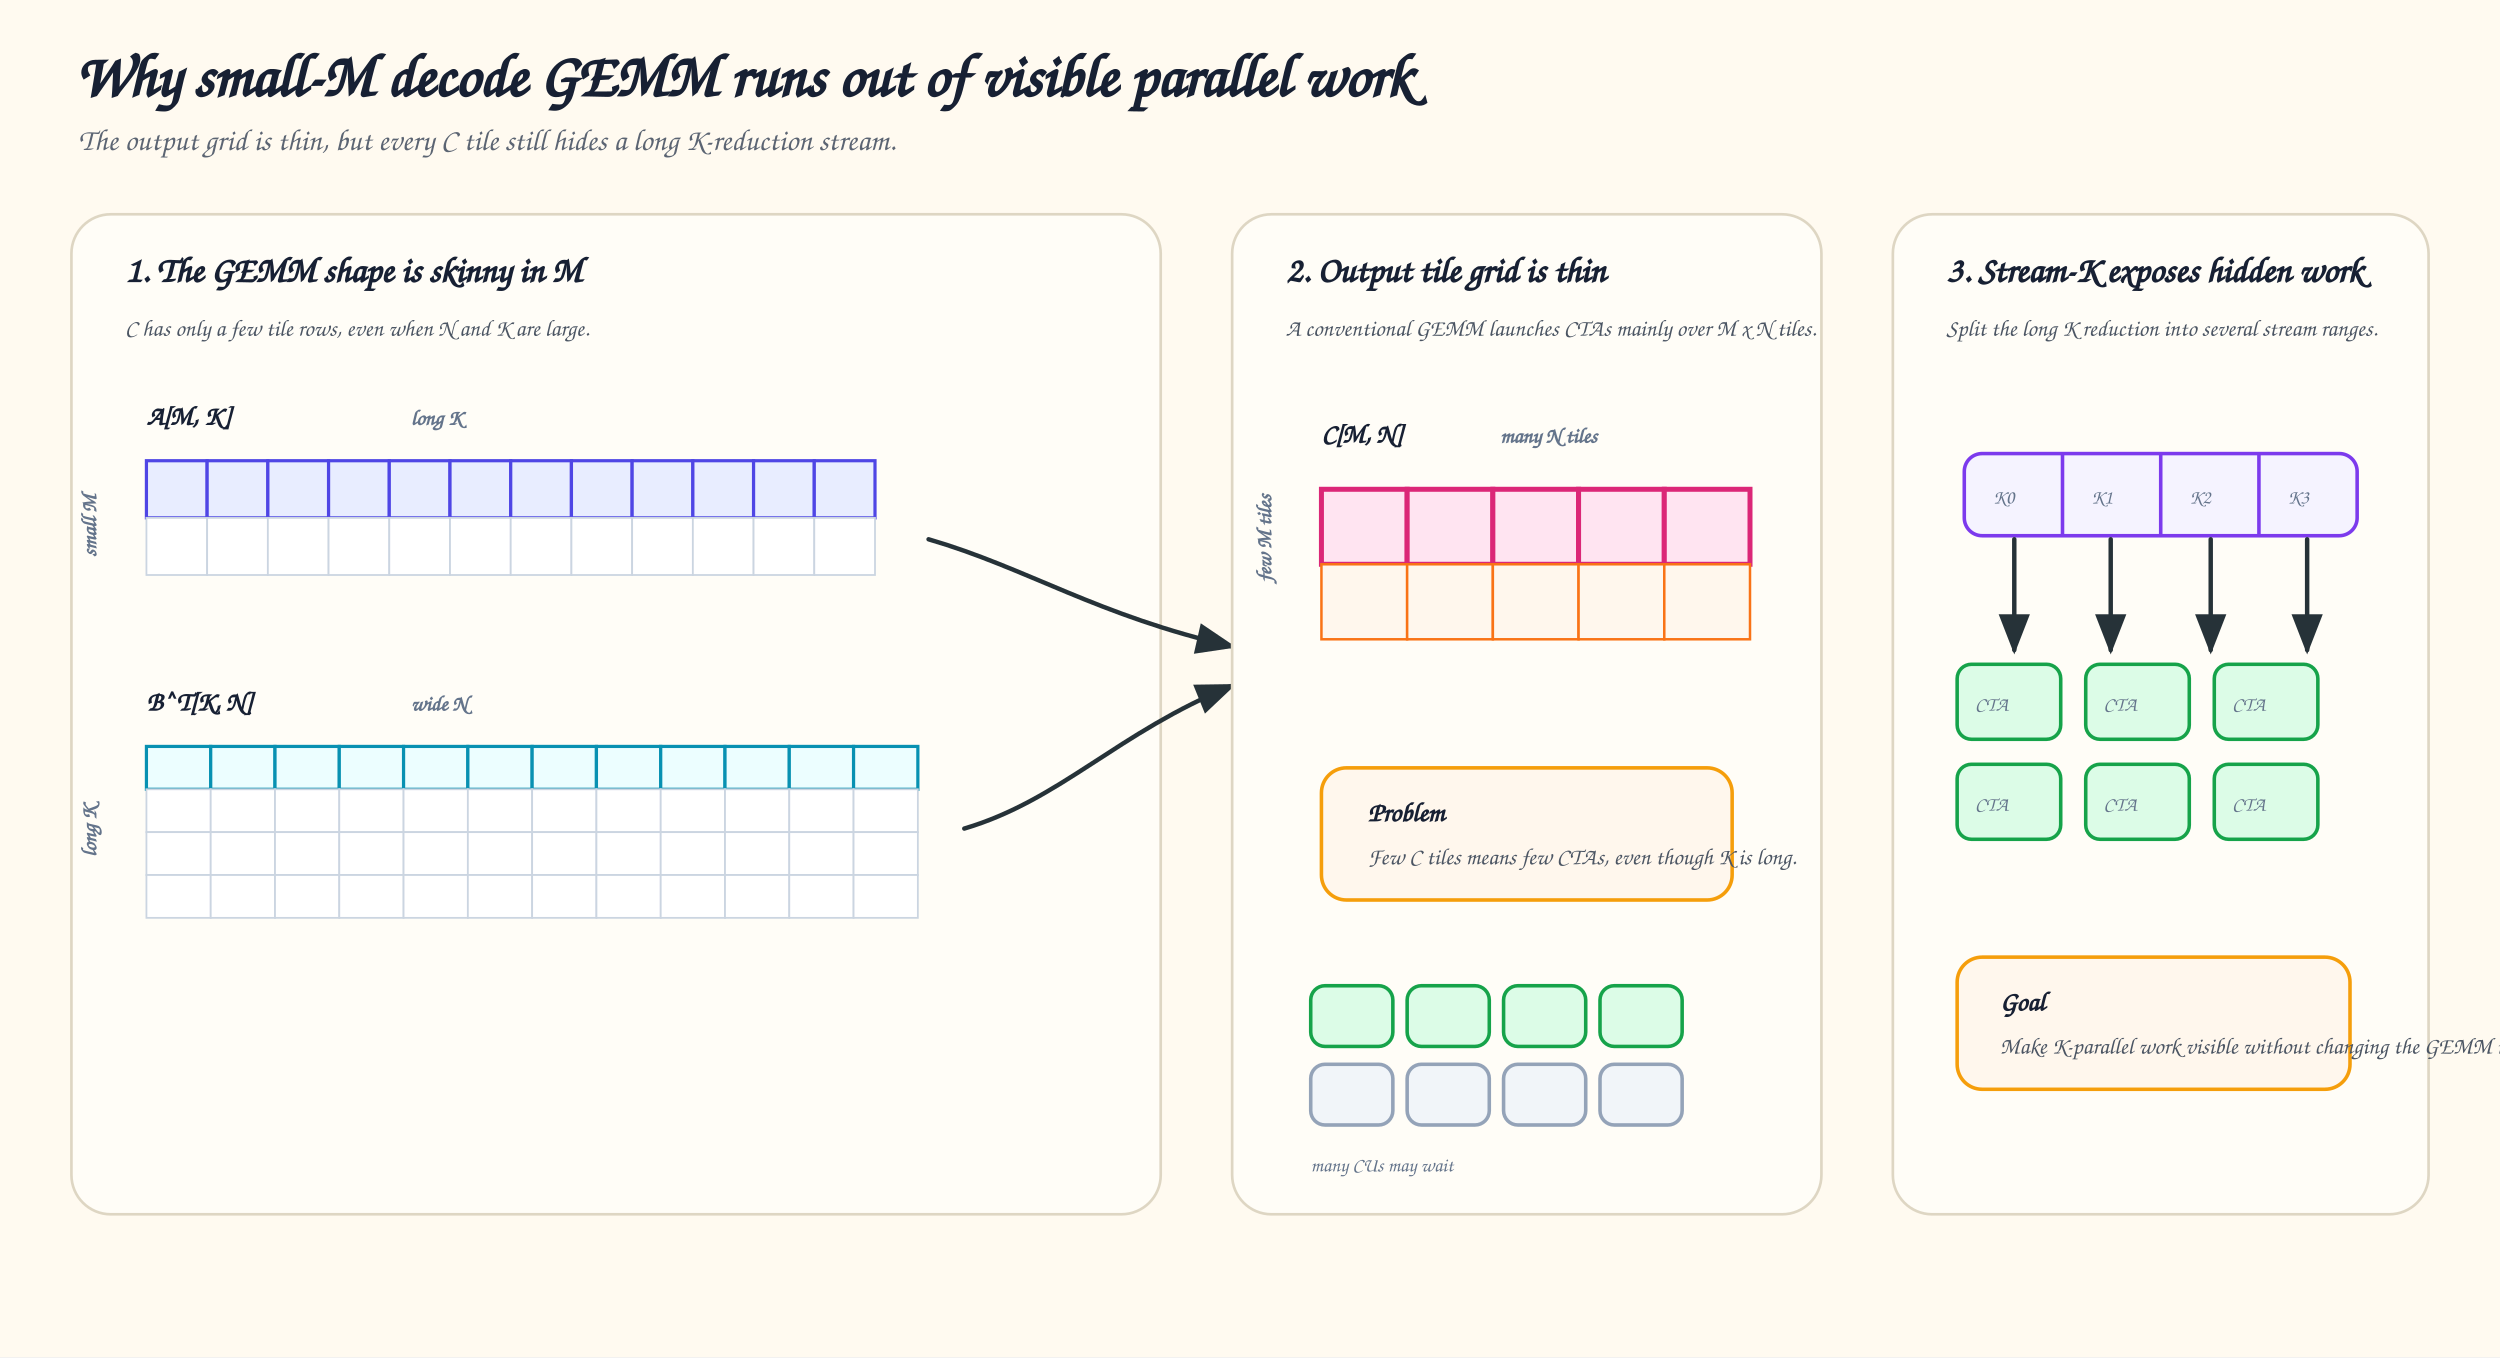
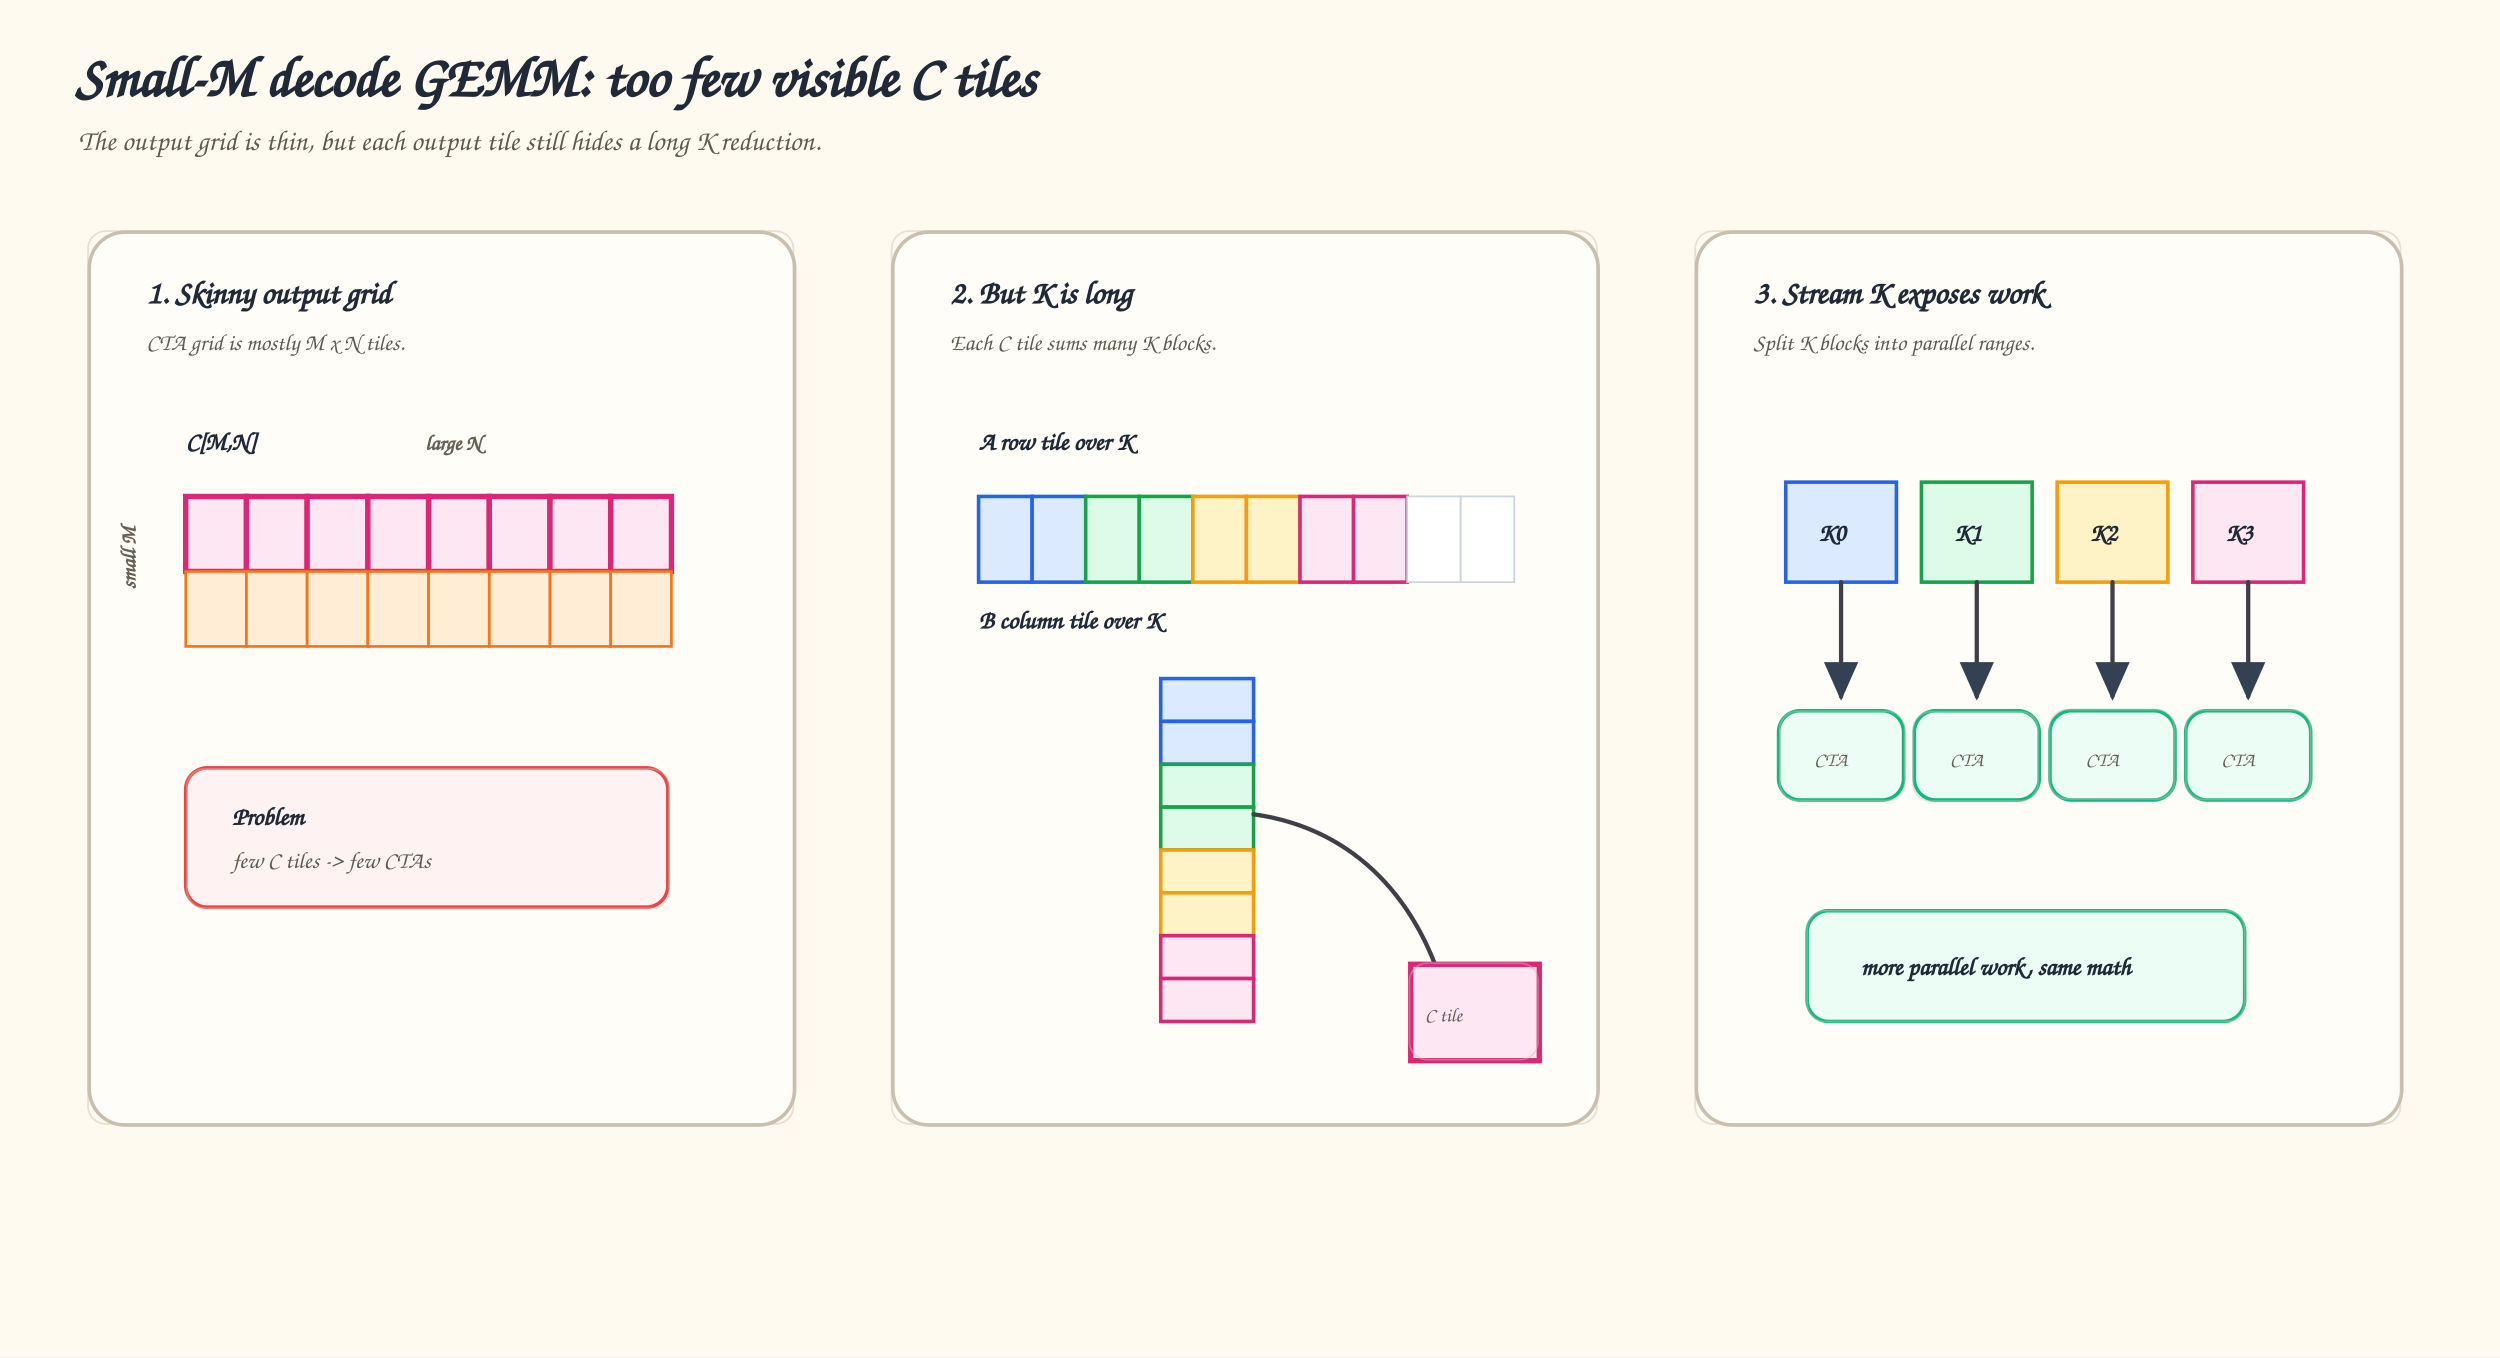
<svg xmlns="http://www.w3.org/2000/svg" width="1400" height="760" viewBox="0 0 1400 760" role="img" aria-labelledby="title desc">
  <defs>
-     <marker id="arrow" markerWidth="10" markerHeight="10" refX="8" refY="3.5" orient="auto" markerUnits="strokeWidth">
-       <path d="M0,0 L9,3.5 L0,7 Z" fill="#263238" />
+     <marker id="arrow" markerWidth="10" markerHeight="10" refX="8" refY="4" orient="auto" markerUnits="strokeWidth">
+       <path d="M0,0 L9,4 L0,8 Z" fill="#334155" />
    </marker>
    <style>
-       .bg { fill: #fffaf0;}
-       .card { fill: #fffdf7; stroke: #ded6c3; stroke-width: 1.5; rx: 22;}
-       .title { font: 800 34px "Comic Sans MS", "Comic Neue", "Chalkboard SE", cursive; fill: #172033;}
-       .subtitle { font: 500 17px "Comic Sans MS", "Comic Neue", "Chalkboard SE", cursive; fill: #5b6472;}
-       .section { font: 800 20px "Comic Sans MS", "Comic Neue", "Chalkboard SE", cursive; fill: #172033;}
-       .label { font: 700 15px "Comic Sans MS", "Comic Neue", "Chalkboard SE", cursive; fill: #172033;}
-       .small { font: 500 13px "Comic Sans MS", "Comic Neue", "Chalkboard SE", cursive; fill: #4b5563;}
-       .tiny { font: 600 11px "Comic Sans MS", "Comic Neue", "Chalkboard SE", cursive; fill: #64748b;}
-       .axis { font: 700 12px "Comic Sans MS", "Comic Neue", "Chalkboard SE", cursive; fill: #64748b;}
-       .tile { fill: #ffffff; stroke: #cbd5e1; stroke-width: 1;}
-       .a { fill: #e8edff; stroke: #4f46e5; stroke-width: 1.8;}
-       .b { fill: #ecfeff; stroke: #0891b2; stroke-width: 1.8;}
-       .c { fill: #fff7ed; stroke: #f97316; stroke-width: 1.4;}
-       .c-hot { fill: #ffe4f1; stroke: #db2777; stroke-width: 2.8;}
-       .cu-on { fill: #dcfce7; stroke: #16a34a; stroke-width: 2; rx: 8;}
-       .cu-off { fill: #f1f5f9; stroke: #94a3b8; stroke-width: 2; rx: 8;}
-       .stream { fill: #f5f3ff; stroke: #7c3aed; stroke-width: 2; rx: 10;}
-       .warn { fill: #fff7ed; stroke: #f59e0b; stroke-width: 2; rx: 14;}
-       .arrow { stroke: #263238; stroke-width: 2.5; fill: none; marker-end: url(#arrow); stroke-linecap: round; stroke-linejoin: round}
-       .dash { stroke-dasharray: 7 6;}
-       .sketch {}
-     </style>
+     .bg{fill:#fffaf0}.panel{fill:#fffdf7;stroke:#c9bfae;stroke-width:2;rx:20}.panel2{fill:#fffdf7;stroke:#c9bfae;stroke-width:2;rx:14}
+     .title{font:800 32px "Comic Sans MS","Comic Neue","Chalkboard SE",cursive;fill:#1f2937}.subtitle{font:500 16px "Comic Sans MS","Comic Neue","Chalkboard SE",cursive;fill:#5f5a50}.section{font:800 18px "Comic Sans MS","Comic Neue","Chalkboard SE",cursive;fill:#1f2937}
+     .label{font:700 14px "Comic Sans MS","Comic Neue","Chalkboard SE",cursive;fill:#1f2937}.small{font:500 13px "Comic Sans MS","Comic Neue","Chalkboard SE",cursive;fill:#5f5a50}.tiny{font:600 11px "Comic Sans MS","Comic Neue","Chalkboard SE",cursive;fill:#665f55}.axis{font:700 12px "Comic Sans MS","Comic Neue","Chalkboard SE",cursive;fill:#665f55}.num{font:800 18px "Comic Sans MS","Comic Neue","Chalkboard SE",cursive;fill:#1f2937}.stat{font:800 26px "Comic Sans MS","Comic Neue","Chalkboard SE",cursive;fill:#1f2937}
+     .grid{fill:#ffffff;stroke:#cbd5e1;stroke-width:1}.a{fill:#dbeafe;stroke:#2563eb;stroke-width:1.7}.b{fill:#ccfbf1;stroke:#0f766e;stroke-width:1.7}.c{fill:#ffedd5;stroke:#f97316;stroke-width:1.5}.hot{fill:#fce7f3;stroke:#db2777;stroke-width:3}.k0{fill:#dbeafe;stroke:#2563eb;stroke-width:2}.k1{fill:#dcfce7;stroke:#16a34a;stroke-width:2}.k2{fill:#fef3c7;stroke:#f59e0b;stroke-width:2}.k3{fill:#fce7f3;stroke:#db2777;stroke-width:2}
+     .stage{fill:#eef2ff;stroke:#4f46e5;stroke-width:2;rx:12}.lds{fill:#f5f3ff;stroke:#7c3aed;stroke-width:2;rx:12}.mfma{fill:#fff7ed;stroke:#f97316;stroke-width:2;rx:12}.ok{fill:#ecfdf5;stroke:#10b981;stroke-width:2;rx:12}.warn{fill:#fff7ed;stroke:#f59e0b;stroke-width:2;rx:12}.bad{fill:#fef2f2;stroke:#ef4444;stroke-width:2;rx:12}.arrow{stroke:#3f3f46;stroke-width:2.4;fill:none;marker-end:url(#arrow);stroke-linecap:round;stroke-linejoin:round}.dash{stroke-dasharray:6 6}.muted{fill:#f1f5f9;stroke:#94a3b8;stroke-width:1.2}.line{fill:none;stroke-width:3;stroke-linejoin:round;stroke-linecap:round}.tick{stroke:#e2e8f0;stroke-width:1}
+   </style>
  </defs>
  <rect class="bg" width="1400" height="760" />
-   <text x="42" y="54" class="title">Why small-M decode GEMM runs out of visible parallel work</text>
-   <text x="44" y="84" class="subtitle">The output grid is thin, but every C tile still hides a long K-reduction stream.</text>
-   <rect class="card" x="40" y="120" width="610" height="560" />
-   <text x="70" y="158" class="section">1. The GEMM shape is skinny in M</text>
-   <text x="70" y="188" class="small">C has only a few tile rows, even when N and K are large.</text>
-   <text x="82" y="238" class="label">A[M, K]</text>
-   <text x="230" y="238" class="axis">long K</text>
-   <text x="54" y="312" class="axis" transform="rotate(-90 54 312)">small M</text>
-   <g transform="translate(82 258)">
-     <rect class="a" x="0" y="0" width="34" height="32" />
-     <rect class="a" x="34" y="0" width="34" height="32" />
-     <rect class="a" x="68" y="0" width="34" height="32" />
-     <rect class="a" x="102" y="0" width="34" height="32" />
-     <rect class="a" x="136" y="0" width="34" height="32" />
-     <rect class="a" x="170" y="0" width="34" height="32" />
-     <rect class="a" x="204" y="0" width="34" height="32" />
-     <rect class="a" x="238" y="0" width="34" height="32" />
-     <rect class="a" x="272" y="0" width="34" height="32" />
-     <rect class="a" x="306" y="0" width="34" height="32" />
-     <rect class="a" x="340" y="0" width="34" height="32" />
-     <rect class="a" x="374" y="0" width="34" height="32" />
-     <rect class="tile" x="0" y="32" width="34" height="32" />
-     <rect class="tile" x="34" y="32" width="34" height="32" />
-     <rect class="tile" x="68" y="32" width="34" height="32" />
-     <rect class="tile" x="102" y="32" width="34" height="32" />
-     <rect class="tile" x="136" y="32" width="34" height="32" />
-     <rect class="tile" x="170" y="32" width="34" height="32" />
-     <rect class="tile" x="204" y="32" width="34" height="32" />
-     <rect class="tile" x="238" y="32" width="34" height="32" />
-     <rect class="tile" x="272" y="32" width="34" height="32" />
-     <rect class="tile" x="306" y="32" width="34" height="32" />
-     <rect class="tile" x="340" y="32" width="34" height="32" />
-     <rect class="tile" x="374" y="32" width="34" height="32" />
-   </g>
-   <text x="82" y="398" class="label">B^T[K, N]</text>
-   <text x="230" y="398" class="axis">wide N</text>
-   <text x="54" y="480" class="axis" transform="rotate(-90 54 480)">long K</text>
-   <g transform="translate(82 418)">
-     <rect class="b" x="0" y="0" width="36" height="24" />
-     <rect class="b" x="36" y="0" width="36" height="24" />
-     <rect class="b" x="72" y="0" width="36" height="24" />
-     <rect class="b" x="108" y="0" width="36" height="24" />
-     <rect class="b" x="144" y="0" width="36" height="24" />
-     <rect class="b" x="180" y="0" width="36" height="24" />
-     <rect class="b" x="216" y="0" width="36" height="24" />
-     <rect class="b" x="252" y="0" width="36" height="24" />
-     <rect class="b" x="288" y="0" width="36" height="24" />
-     <rect class="b" x="324" y="0" width="36" height="24" />
-     <rect class="b" x="360" y="0" width="36" height="24" />
-     <rect class="b" x="396" y="0" width="36" height="24" />
-     <rect class="tile" x="0" y="24" width="36" height="24" />
-     <rect class="tile" x="36" y="24" width="36" height="24" />
-     <rect class="tile" x="72" y="24" width="36" height="24" />
-     <rect class="tile" x="108" y="24" width="36" height="24" />
-     <rect class="tile" x="144" y="24" width="36" height="24" />
-     <rect class="tile" x="180" y="24" width="36" height="24" />
-     <rect class="tile" x="216" y="24" width="36" height="24" />
-     <rect class="tile" x="252" y="24" width="36" height="24" />
-     <rect class="tile" x="288" y="24" width="36" height="24" />
-     <rect class="tile" x="324" y="24" width="36" height="24" />
-     <rect class="tile" x="360" y="24" width="36" height="24" />
-     <rect class="tile" x="396" y="24" width="36" height="24" />
-     <rect class="tile" x="0" y="48" width="36" height="24" />
-     <rect class="tile" x="36" y="48" width="36" height="24" />
-     <rect class="tile" x="72" y="48" width="36" height="24" />
-     <rect class="tile" x="108" y="48" width="36" height="24" />
-     <rect class="tile" x="144" y="48" width="36" height="24" />
-     <rect class="tile" x="180" y="48" width="36" height="24" />
-     <rect class="tile" x="216" y="48" width="36" height="24" />
-     <rect class="tile" x="252" y="48" width="36" height="24" />
-     <rect class="tile" x="288" y="48" width="36" height="24" />
-     <rect class="tile" x="324" y="48" width="36" height="24" />
-     <rect class="tile" x="360" y="48" width="36" height="24" />
-     <rect class="tile" x="396" y="48" width="36" height="24" />
-     <rect class="tile" x="0" y="72" width="36" height="24" />
-     <rect class="tile" x="36" y="72" width="36" height="24" />
-     <rect class="tile" x="72" y="72" width="36" height="24" />
-     <rect class="tile" x="108" y="72" width="36" height="24" />
-     <rect class="tile" x="144" y="72" width="36" height="24" />
-     <rect class="tile" x="180" y="72" width="36" height="24" />
-     <rect class="tile" x="216" y="72" width="36" height="24" />
-     <rect class="tile" x="252" y="72" width="36" height="24" />
-     <rect class="tile" x="288" y="72" width="36" height="24" />
-     <rect class="tile" x="324" y="72" width="36" height="24" />
-     <rect class="tile" x="360" y="72" width="36" height="24" />
-     <rect class="tile" x="396" y="72" width="36" height="24" />
-   </g>
-   <path class="arrow" d="M 520 302 C 575 318, 615 345, 690 362" />
-   <path class="arrow" d="M 540 464 C 594 448, 626 410, 690 384" />
-   <rect class="card" x="690" y="120" width="330" height="560" />
-   <text x="720" y="158" class="section">2. Output tile grid is thin</text>
-   <text x="720" y="188" class="small">A conventional GEMM launches CTAs mainly over M x N tiles.</text>
-   <text x="740" y="248" class="label">C[M, N]</text>
-   <text x="840" y="248" class="axis">many N tiles</text>
-   <text x="712" y="326" class="axis" transform="rotate(-90 712 326)">few M tiles</text>
-   <g transform="translate(740 274)">
-     <rect class="c-hot" x="0" y="0" width="48" height="42" />
-     <rect class="c-hot" x="48" y="0" width="48" height="42" />
-     <rect class="c-hot" x="96" y="0" width="48" height="42" />
-     <rect class="c-hot" x="144" y="0" width="48" height="42" />
-     <rect class="c-hot" x="192" y="0" width="48" height="42" />
-     <rect class="c" x="0" y="42" width="48" height="42" />
-     <rect class="c" x="48" y="42" width="48" height="42" />
-     <rect class="c" x="96" y="42" width="48" height="42" />
-     <rect class="c" x="144" y="42" width="48" height="42" />
-     <rect class="c" x="192" y="42" width="48" height="42" />
-   </g>
-   <rect class="warn" x="740" y="430" width="230" height="74" />
-   <text x="766" y="460" class="label">Problem</text>
-   <text x="766" y="484" class="small">Few C tiles means few CTAs, even though K is long.</text>
-   <g transform="translate(734 552)">
-     <rect class="cu-on" x="0" y="0" width="46" height="34" />
-     <rect class="cu-on" x="54" y="0" width="46" height="34" />
-     <rect class="cu-on" x="108" y="0" width="46" height="34" />
-     <rect class="cu-on" x="162" y="0" width="46" height="34" />
-     <rect class="cu-off" x="0" y="44" width="46" height="34" />
-     <rect class="cu-off" x="54" y="44" width="46" height="34" />
-     <rect class="cu-off" x="108" y="44" width="46" height="34" />
-     <rect class="cu-off" x="162" y="44" width="46" height="34" />
-     <text x="0" y="104" class="tiny">many CUs may wait</text>
-   </g>
-   <rect class="card" x="1060" y="120" width="300" height="560" />
-   <text x="1090" y="158" class="section">3. Stream-K exposes hidden work</text>
-   <text x="1090" y="188" class="small">Split the long K reduction into several stream ranges.</text>
-   <rect class="stream" x="1100" y="254" width="220" height="46" />
-   <line x1="1155" y1="254" x2="1155" y2="300" stroke="#7c3aed" stroke-width="2" />
-   <line x1="1210" y1="254" x2="1210" y2="300" stroke="#7c3aed" stroke-width="2" />
-   <line x1="1265" y1="254" x2="1265" y2="300" stroke="#7c3aed" stroke-width="2" />
-   <text x="1116" y="282" class="tiny">K0</text>
-   <text x="1171" y="282" class="tiny">K1</text>
-   <text x="1226" y="282" class="tiny">K2</text>
-   <text x="1281" y="282" class="tiny">K3</text>
-   <path class="arrow" d="M 1128 302 L 1128 364" />
-   <path class="arrow" d="M 1182 302 L 1182 364" />
-   <path class="arrow" d="M 1238 302 L 1238 364" />
-   <path class="arrow" d="M 1292 302 L 1292 364" />
-   <rect class="cu-on" x="1096" y="372" width="58" height="42" />
-   <rect class="cu-on" x="1168" y="372" width="58" height="42" />
-   <rect class="cu-on" x="1240" y="372" width="58" height="42" />
-   <rect class="cu-on" x="1096" y="428" width="58" height="42" />
-   <rect class="cu-on" x="1168" y="428" width="58" height="42" />
-   <rect class="cu-on" x="1240" y="428" width="58" height="42" />
-   <text x="1106" y="398" class="tiny">CTA</text>
-   <text x="1178" y="398" class="tiny">CTA</text>
-   <text x="1250" y="398" class="tiny">CTA</text>
-   <text x="1106" y="454" class="tiny">CTA</text>
-   <text x="1178" y="454" class="tiny">CTA</text>
-   <text x="1250" y="454" class="tiny">CTA</text>
-   <rect class="warn" x="1096" y="536" width="220" height="74" />
-   <text x="1120" y="566" class="label">Goal</text>
-   <text x="1120" y="590" class="small">Make K-parallel work visible without changing the GEMM result.</text>
+   <text x="42" y="54" class="title">Small-M decode GEMM: too few visible C tiles</text>
+   <text x="44" y="84" class="subtitle">The output grid is thin, but each output tile still hides a long K reduction.</text>
+   <rect class="panel" x="50" y="130" width="395" height="500" data-sketch="1" />
+   <rect x="49.3" y="129.4" width="395" height="500" rx="10" fill="none" stroke="#c9bfae" stroke-width="1" opacity="0.45" />
+   <text x="82" y="170" class="section">1. Skinny output grid</text>
+   <text x="82" y="196" class="small">CTA grid is mostly M x N tiles.</text>
+   <text x="104" y="252" class="label">C[M,N]</text>
+   <text x="238" y="252" class="axis">large N</text>
+   <text x="76" y="330" class="axis" transform="rotate(-90 76 330)">small M</text>
+   <rect class="hot" x="104" y="278" width="34" height="42" />
+   <rect class="hot" x="138" y="278" width="34" height="42" />
+   <rect class="hot" x="172" y="278" width="34" height="42" />
+   <rect class="hot" x="206" y="278" width="34" height="42" />
+   <rect class="hot" x="240" y="278" width="34" height="42" />
+   <rect class="hot" x="274" y="278" width="34" height="42" />
+   <rect class="hot" x="308" y="278" width="34" height="42" />
+   <rect class="hot" x="342" y="278" width="34" height="42" />
+   <rect class="c" x="104" y="320" width="34" height="42" />
+   <rect class="c" x="138" y="320" width="34" height="42" />
+   <rect class="c" x="172" y="320" width="34" height="42" />
+   <rect class="c" x="206" y="320" width="34" height="42" />
+   <rect class="c" x="240" y="320" width="34" height="42" />
+   <rect class="c" x="274" y="320" width="34" height="42" />
+   <rect class="c" x="308" y="320" width="34" height="42" />
+   <rect class="c" x="342" y="320" width="34" height="42" />
+   <rect class="bad" x="104" y="430" width="270" height="78" data-sketch="1" />
+   <rect x="104.7" y="430.6" width="270" height="78" rx="10" fill="none" stroke="#c9bfae" stroke-width="1" opacity="0.45" />
+   <text x="130" y="462" class="label">Problem</text>
+   <text x="130" y="486" class="small">few C tiles -&gt; few CTAs</text>
+   <rect class="panel" x="500" y="130" width="395" height="500" data-sketch="1" />
+   <rect x="499.3" y="129.4" width="395" height="500" rx="10" fill="none" stroke="#c9bfae" stroke-width="1" opacity="0.45" />
+   <text x="532" y="170" class="section">2. But K is long</text>
+   <text x="532" y="196" class="small">Each C tile sums many K blocks.</text>
+   <text x="548" y="252" class="label">A row tile over K</text>
+   <rect class="k0" x="548" y="278" width="30" height="48" />
+   <rect class="k0" x="578" y="278" width="30" height="48" />
+   <rect class="k1" x="608" y="278" width="30" height="48" />
+   <rect class="k1" x="638" y="278" width="30" height="48" />
+   <rect class="k2" x="668" y="278" width="30" height="48" />
+   <rect class="k2" x="698" y="278" width="30" height="48" />
+   <rect class="k3" x="728" y="278" width="30" height="48" />
+   <rect class="k3" x="758" y="278" width="30" height="48" />
+   <rect class="grid" x="788" y="278" width="30" height="48" />
+   <rect class="grid" x="818" y="278" width="30" height="48" />
+   <text x="548" y="352" class="label">B column tile over K</text>
+   <rect class="k0" x="650" y="380" width="52" height="24" />
+   <rect class="k0" x="650" y="404" width="52" height="24" />
+   <rect class="k1" x="650" y="428" width="52" height="24" />
+   <rect class="k1" x="650" y="452" width="52" height="24" />
+   <rect class="k2" x="650" y="476" width="52" height="24" />
+   <rect class="k2" x="650" y="500" width="52" height="24" />
+   <rect class="k3" x="650" y="524" width="52" height="24" />
+   <rect class="k3" x="650" y="548" width="52" height="24" />
+   <path class="arrow" d="M702 456 C760 464 796 506 810 560" data-sketch="1" />
+   <path d="M702 456 C760 464 796 506 810 560" stroke="#3f3f46" stroke-width="1.1" opacity="0.45" fill="none" />
+   <rect class="hot" x="790" y="540" width="72" height="54" data-sketch="1" />
+   <rect x="789.3" y="539.4" width="72" height="54" rx="10" fill="none" stroke="#c9bfae" stroke-width="1" opacity="0.45" />
+   <text x="798" y="572" class="tiny">C tile</text>
+   <rect class="panel" x="950" y="130" width="395" height="500" data-sketch="1" />
+   <rect x="949.3" y="129.4" width="395" height="500" rx="10" fill="none" stroke="#c9bfae" stroke-width="1" opacity="0.45" />
+   <text x="982" y="170" class="section">3. Stream K exposes work</text>
+   <text x="982" y="196" class="small">Split K blocks into parallel ranges.</text>
+   <rect class="k0" x="1000" y="270" width="62" height="56" />
+   <text x="1018" y="303" class="label">K0</text>
+   <path class="arrow" d="M1031 326 L1031 390" data-sketch="1" />
+   <path d="M1031 326 L1031 390" stroke="#3f3f46" stroke-width="1.1" opacity="0.45" fill="none" />
+   <rect class="ok" x="996" y="398" width="70" height="50" data-sketch="1" />
+   <rect x="996.7" y="398.3" width="70" height="50" rx="10" fill="none" stroke="#c9bfae" stroke-width="1" opacity="0.45" />
+   <text x="1016" y="429" class="tiny">CTA</text>
+   <rect class="k1" x="1076" y="270" width="62" height="56" />
+   <text x="1094" y="303" class="label">K1</text>
+   <path class="arrow" d="M1107 326 L1107 390" data-sketch="1" />
+   <path d="M1107 326 L1107 390" stroke="#3f3f46" stroke-width="1.1" opacity="0.45" fill="none" />
+   <rect class="ok" x="1072" y="398" width="70" height="50" data-sketch="1" />
+   <rect x="1071.3" y="398.6" width="70" height="50" rx="10" fill="none" stroke="#c9bfae" stroke-width="1" opacity="0.45" />
+   <text x="1092" y="429" class="tiny">CTA</text>
+   <rect class="k2" x="1152" y="270" width="62" height="56" />
+   <text x="1170" y="303" class="label">K2</text>
+   <path class="arrow" d="M1183 326 L1183 390" data-sketch="1" />
+   <path d="M1183 326 L1183 390" stroke="#3f3f46" stroke-width="1.1" opacity="0.45" fill="none" />
+   <rect class="ok" x="1148" y="398" width="70" height="50" data-sketch="1" />
+   <rect x="1147.7" y="397.4" width="70" height="50" rx="10" fill="none" stroke="#c9bfae" stroke-width="1" opacity="0.45" />
+   <text x="1168" y="429" class="tiny">CTA</text>
+   <rect class="k3" x="1228" y="270" width="62" height="56" />
+   <text x="1246" y="303" class="label">K3</text>
+   <path class="arrow" d="M1259 326 L1259 390" data-sketch="1" />
+   <path d="M1259 326 L1259 390" stroke="#3f3f46" stroke-width="1.1" opacity="0.45" fill="none" />
+   <rect class="ok" x="1224" y="398" width="70" height="50" data-sketch="1" />
+   <rect x="1224.0" y="397.7" width="70" height="50" rx="10" fill="none" stroke="#c9bfae" stroke-width="1" opacity="0.45" />
+   <text x="1244" y="429" class="tiny">CTA</text>
+   <rect class="ok" x="1012" y="510" width="245" height="62" data-sketch="1" />
+   <rect x="1012.0" y="510.0" width="245" height="62" rx="10" fill="none" stroke="#c9bfae" stroke-width="1" opacity="0.45" />
+   <text x="1042" y="546" class="label">more parallel work, same math</text>
</svg>
